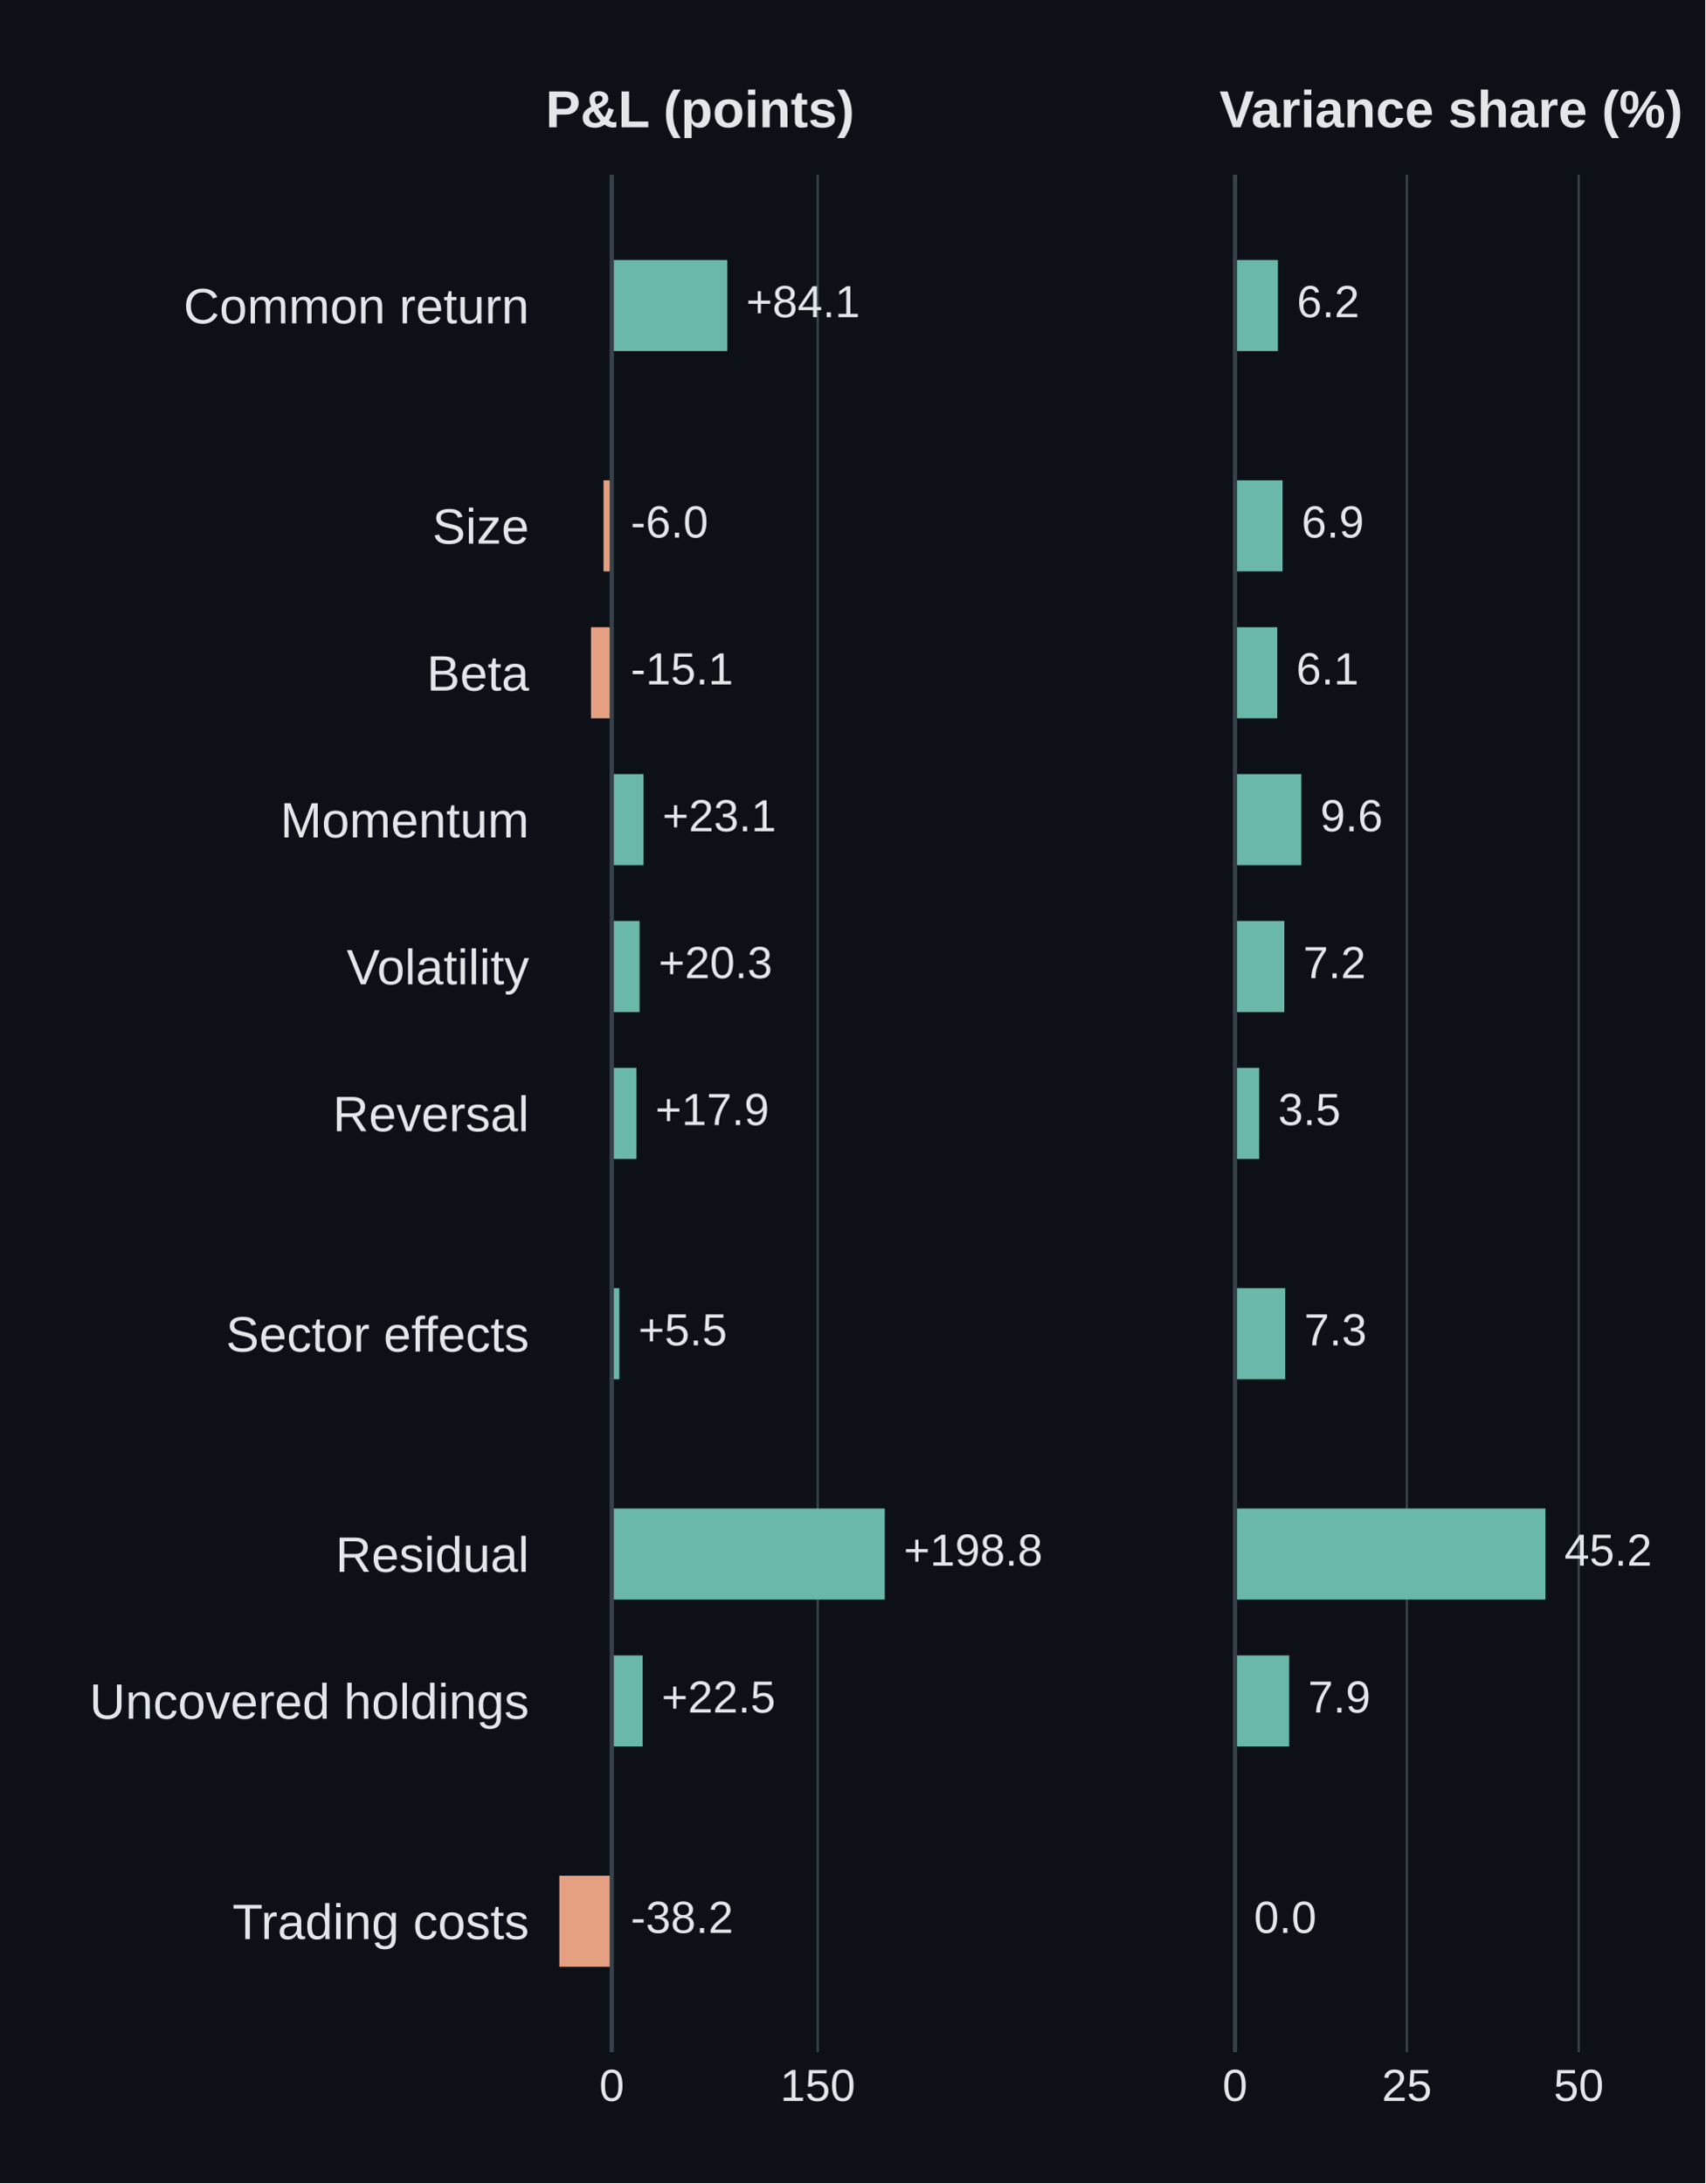
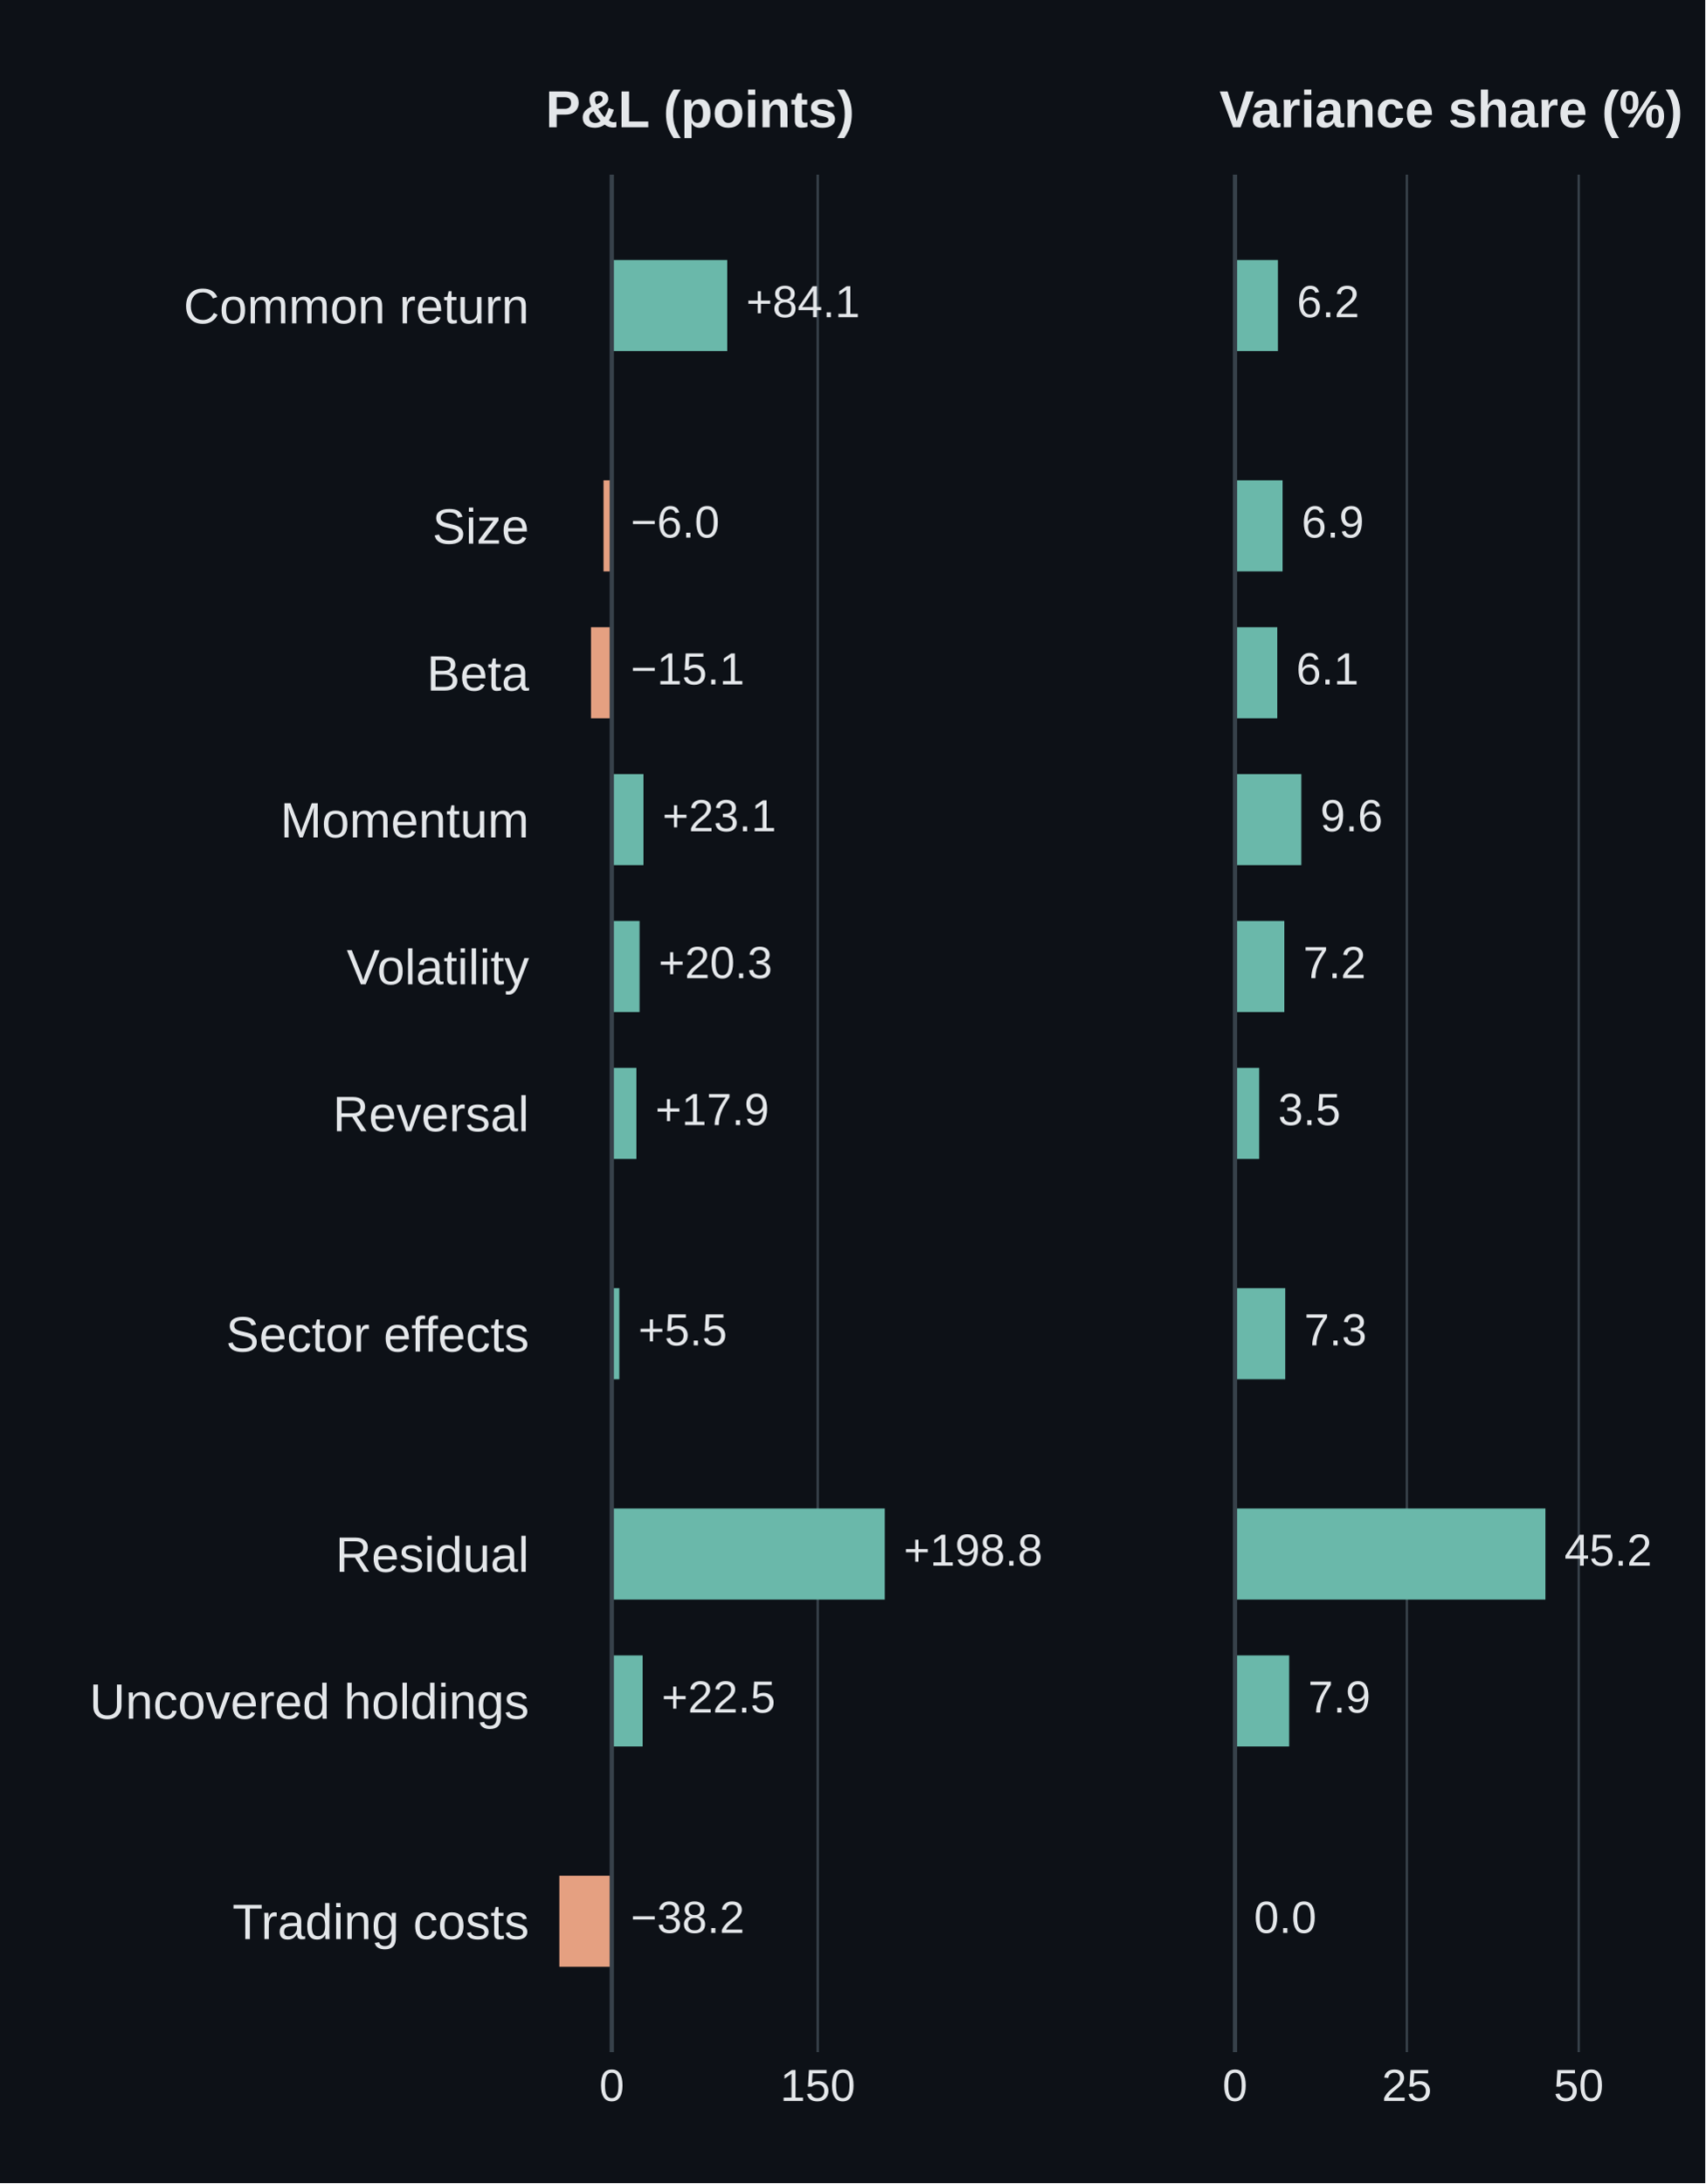
<svg xmlns="http://www.w3.org/2000/svg" width="360pt" height="460.8pt" viewBox="0 0 360 460.8" version="1.1">
  <defs>
    <style type="text/css">*{stroke-linejoin: round; stroke-linecap: butt}</style>
  </defs>
  <g id="figure_1">
    <g id="patch_1">
      <path d="M 0 460.8 L 360 460.8 L 360 0 L 0 0 z " style="fill: #0d1117" />
    </g>
    <g id="axes_1">
      <g id="patch_2">
        <path d="M 115.2 433.152 L 206.965 433.152 L 206.965 36.864 L 115.2 36.864 z " style="fill: #0d1117" />
      </g>
      <g id="matplotlib.axis_1">
        <g id="xtick_1">
          <g id="line2d_1">
            <path d="M 129.152 433.152 L 129.152 36.864 " clip-path="url(#p459f32c716)" style="fill: none; stroke: #37414a; stroke-width: 0.5; stroke-linecap: square" />
          </g>
          <g id="line2d_2" />
          <g id="text_1">
            <text style="font-size: 9.5px; font-family: 'Arial', 'DejaVu Sans', sans-serif; text-anchor: middle; fill: #e4e7ea" x="129.152" y="443.452" transform="rotate(-0 129.152 443.4519)">0</text>
          </g>
        </g>
        <g id="xtick_2">
          <g id="line2d_3">
            <path d="M 172.639 433.152 L 172.639 36.864 " clip-path="url(#p459f32c716)" style="fill: none; stroke: #37414a; stroke-width: 0.5; stroke-linecap: square" />
          </g>
          <g id="line2d_4" />
          <g id="text_2">
            <text style="font-size: 9.5px; font-family: 'Arial', 'DejaVu Sans', sans-serif; text-anchor: middle; fill: #e4e7ea" x="172.639" y="443.452" transform="rotate(-0 172.6386 443.4519)">150</text>
          </g>
        </g>
      </g>
      <g id="matplotlib.axis_2">
        <g id="ytick_1">
          <g id="line2d_5" />
          <g id="text_3">
            <text style="font-size: 10.5px; font-family: 'Arial', 'DejaVu Sans', sans-serif; text-anchor: end; fill: #e4e7ea" x="111.7" y="68.246" transform="rotate(-0 111.7 68.24606)">Common return</text>
          </g>
        </g>
        <g id="ytick_2">
          <g id="line2d_6" />
          <g id="text_4">
            <text style="font-size: 10.5px; font-family: 'Arial', 'DejaVu Sans', sans-serif; text-anchor: end; fill: #e4e7ea" x="111.7" y="114.751" transform="rotate(-0 111.7 114.7515)">Size</text>
          </g>
        </g>
        <g id="ytick_3">
          <g id="line2d_7" />
          <g id="text_5">
            <text style="font-size: 10.5px; font-family: 'Arial', 'DejaVu Sans', sans-serif; text-anchor: end; fill: #e4e7ea" x="111.7" y="145.755" transform="rotate(-0 111.7 145.7551)">Beta</text>
          </g>
        </g>
        <g id="ytick_4">
          <g id="line2d_8" />
          <g id="text_6">
            <text style="font-size: 10.5px; font-family: 'Arial', 'DejaVu Sans', sans-serif; text-anchor: end; fill: #e4e7ea" x="111.7" y="176.759" transform="rotate(-0 111.7 176.7587)">Momentum</text>
          </g>
        </g>
        <g id="ytick_5">
          <g id="line2d_9" />
          <g id="text_7">
            <text style="font-size: 10.5px; font-family: 'Arial', 'DejaVu Sans', sans-serif; text-anchor: end; fill: #e4e7ea" x="111.7" y="207.762" transform="rotate(-0 111.7 207.7623)">Volatility</text>
          </g>
        </g>
        <g id="ytick_6">
          <g id="line2d_10" />
          <g id="text_8">
            <text style="font-size: 10.5px; font-family: 'Arial', 'DejaVu Sans', sans-serif; text-anchor: end; fill: #e4e7ea" x="111.7" y="238.766" transform="rotate(-0 111.7 238.7659)">Reversal</text>
          </g>
        </g>
        <g id="ytick_7">
          <g id="line2d_11" />
          <g id="text_9">
            <text style="font-size: 10.5px; font-family: 'Arial', 'DejaVu Sans', sans-serif; text-anchor: end; fill: #e4e7ea" x="111.7" y="285.271" transform="rotate(-0 111.7 285.2713)">Sector effects</text>
          </g>
        </g>
        <g id="ytick_8">
          <g id="line2d_12" />
          <g id="text_10">
            <text style="font-size: 10.5px; font-family: 'Arial', 'DejaVu Sans', sans-serif; text-anchor: end; fill: #e4e7ea" x="111.7" y="331.777" transform="rotate(-0 111.7 331.7766)">Residual</text>
          </g>
        </g>
        <g id="ytick_9">
          <g id="line2d_13" />
          <g id="text_11">
            <text style="font-size: 10.5px; font-family: 'Arial', 'DejaVu Sans', sans-serif; text-anchor: end; fill: #e4e7ea" x="111.7" y="362.78" transform="rotate(-0 111.7 362.7802)">Uncovered holdings</text>
          </g>
        </g>
        <g id="ytick_10">
          <g id="line2d_14" />
          <g id="text_12">
            <text style="font-size: 10.5px; font-family: 'Arial', 'DejaVu Sans', sans-serif; text-anchor: end; fill: #e4e7ea" x="111.7" y="409.286" transform="rotate(-0 111.7 409.2856)">Trading costs</text>
          </g>
        </g>
      </g>
      <g id="patch_3">
        <path d="M 129.152 54.877 L 153.532 54.877 L 153.532 74.099 L 129.152 74.099 z " clip-path="url(#p459f32c716)" style="fill: #6ab8aa" />
      </g>
      <g id="patch_4">
        <path d="M 129.152 101.382 L 127.415 101.382 L 127.415 120.605 L 129.152 120.605 z " clip-path="url(#p459f32c716)" style="fill: #e5a081" />
      </g>
      <g id="patch_5">
        <path d="M 129.152 132.386 L 124.765 132.386 L 124.765 151.608 L 129.152 151.608 z " clip-path="url(#p459f32c716)" style="fill: #e5a081" />
      </g>
      <g id="patch_6">
        <path d="M 129.152 163.39 L 135.849 163.39 L 135.849 182.612 L 129.152 182.612 z " clip-path="url(#p459f32c716)" style="fill: #6ab8aa" />
      </g>
      <g id="patch_7">
        <path d="M 129.152 194.393 L 135.026 194.393 L 135.026 213.616 L 129.152 213.616 z " clip-path="url(#p459f32c716)" style="fill: #6ab8aa" />
      </g>
      <g id="patch_8">
        <path d="M 129.152 225.397 L 134.354 225.397 L 134.354 244.619 L 129.152 244.619 z " clip-path="url(#p459f32c716)" style="fill: #6ab8aa" />
      </g>
      <g id="patch_9">
        <path d="M 129.152 271.902 L 130.751 271.902 L 130.751 291.125 L 129.152 291.125 z " clip-path="url(#p459f32c716)" style="fill: #6ab8aa" />
      </g>
      <g id="patch_10">
        <path d="M 129.152 318.408 L 186.791 318.408 L 186.791 337.63 L 129.152 337.63 z " clip-path="url(#p459f32c716)" style="fill: #6ab8aa" />
      </g>
      <g id="patch_11">
        <path d="M 129.152 349.411 L 135.673 349.411 L 135.673 368.634 L 129.152 368.634 z " clip-path="url(#p459f32c716)" style="fill: #6ab8aa" />
      </g>
      <g id="patch_12">
        <path d="M 129.152 395.917 L 118.082 395.917 L 118.082 415.139 L 129.152 415.139 z " clip-path="url(#p459f32c716)" style="fill: #e5a081" />
      </g>
      <g id="line2d_15">
        <path d="M 129.152 433.152 L 129.152 36.864 " clip-path="url(#p459f32c716)" style="fill: none; stroke: #37414a; stroke-width: 0.9; stroke-linecap: square" />
      </g>
      <g id="text_13">
        <text style="font-size: 9.5px; font-family: 'Arial', 'DejaVu Sans', sans-serif; text-anchor: start; fill: #e4e7ea" x="157.532" y="66.944" transform="rotate(-0 157.5316 66.9441)">+84.1</text>
      </g>
      <g id="text_14">
-         <text style="font-size: 9.5px; font-family: 'Arial', 'DejaVu Sans', sans-serif; text-anchor: start; fill: #e4e7ea" x="133.152" y="113.45" transform="rotate(-0 133.152 113.4495)">-6.0</text>
+         <text style="font-size: 9.5px; font-family: 'Arial', 'DejaVu Sans', sans-serif; text-anchor: start; fill: #e4e7ea" x="133.152" y="113.45" transform="rotate(-0 133.152 113.4495)">−6.0</text>
      </g>
      <g id="text_15">
-         <text style="font-size: 9.5px; font-family: 'Arial', 'DejaVu Sans', sans-serif; text-anchor: start; fill: #e4e7ea" x="133.152" y="144.453" transform="rotate(-0 133.152 144.4531)">-15.1</text>
+         <text style="font-size: 9.5px; font-family: 'Arial', 'DejaVu Sans', sans-serif; text-anchor: start; fill: #e4e7ea" x="133.152" y="144.453" transform="rotate(-0 133.152 144.4531)">−15.1</text>
      </g>
      <g id="text_16">
        <text style="font-size: 9.5px; font-family: 'Arial', 'DejaVu Sans', sans-serif; text-anchor: start; fill: #e4e7ea" x="139.849" y="175.457" transform="rotate(-0 139.8487 175.4567)">+23.1</text>
      </g>
      <g id="text_17">
        <text style="font-size: 9.5px; font-family: 'Arial', 'DejaVu Sans', sans-serif; text-anchor: start; fill: #e4e7ea" x="139.026" y="206.46" transform="rotate(-0 139.0264 206.4603)">+20.3</text>
      </g>
      <g id="text_18">
        <text style="font-size: 9.5px; font-family: 'Arial', 'DejaVu Sans', sans-serif; text-anchor: start; fill: #e4e7ea" x="138.354" y="237.464" transform="rotate(-0 138.3544 237.4639)">+17.9</text>
      </g>
      <g id="text_19">
        <text style="font-size: 9.5px; font-family: 'Arial', 'DejaVu Sans', sans-serif; text-anchor: start; fill: #e4e7ea" x="134.751" y="283.969" transform="rotate(-0 134.7508 283.9693)">+5.5</text>
      </g>
      <g id="text_20">
        <text style="font-size: 9.5px; font-family: 'Arial', 'DejaVu Sans', sans-serif; text-anchor: start; fill: #e4e7ea" x="190.791" y="330.475" transform="rotate(-0 190.7911 330.4747)">+198.8</text>
      </g>
      <g id="text_21">
        <text style="font-size: 9.5px; font-family: 'Arial', 'DejaVu Sans', sans-serif; text-anchor: start; fill: #e4e7ea" x="139.673" y="361.478" transform="rotate(-0 139.6732 361.4783)">+22.5</text>
      </g>
      <g id="text_22">
-         <text style="font-size: 9.5px; font-family: 'Arial', 'DejaVu Sans', sans-serif; text-anchor: start; fill: #e4e7ea" x="133.152" y="407.984" transform="rotate(-0 133.152 407.9837)">-38.2</text>
+         <text style="font-size: 9.5px; font-family: 'Arial', 'DejaVu Sans', sans-serif; text-anchor: start; fill: #e4e7ea" x="133.152" y="407.984" transform="rotate(-0 133.152 407.9837)">−38.2</text>
      </g>
      <g id="text_23">
        <text style="font-weight: 600; font-size: 11px; font-family: 'Arial', 'DejaVu Sans', sans-serif; text-anchor: start; fill: #e4e7ea" x="115.2" y="26.864" transform="rotate(-0 115.2 26.864)">P&amp;L (points)</text>
      </g>
    </g>
    <g id="axes_2">
      <g id="patch_13">
        <path d="M 257.435 433.152 L 349.2 433.152 L 349.2 36.864 L 257.435 36.864 z " style="fill: #0d1117" />
      </g>
      <g id="matplotlib.axis_3">
        <g id="xtick_3">
          <g id="line2d_16">
            <path d="M 260.729 433.152 L 260.729 36.864 " clip-path="url(#p2e0dddd1ca)" style="fill: none; stroke: #37414a; stroke-width: 0.5; stroke-linecap: square" />
          </g>
          <g id="line2d_17" />
          <g id="text_24">
            <text style="font-size: 9.5px; font-family: 'Arial', 'DejaVu Sans', sans-serif; text-anchor: middle; fill: #e4e7ea" x="260.729" y="443.452" transform="rotate(-0 260.7291 443.4519)">0</text>
          </g>
        </g>
        <g id="xtick_4">
          <g id="line2d_18">
            <path d="M 297.008 433.152 L 297.008 36.864 " clip-path="url(#p2e0dddd1ca)" style="fill: none; stroke: #37414a; stroke-width: 0.5; stroke-linecap: square" />
          </g>
          <g id="line2d_19" />
          <g id="text_25">
            <text style="font-size: 9.5px; font-family: 'Arial', 'DejaVu Sans', sans-serif; text-anchor: middle; fill: #e4e7ea" x="297.008" y="443.452" transform="rotate(-0 297.0083 443.4519)">25</text>
          </g>
        </g>
        <g id="xtick_5">
          <g id="line2d_20">
            <path d="M 333.287 433.152 L 333.287 36.864 " clip-path="url(#p2e0dddd1ca)" style="fill: none; stroke: #37414a; stroke-width: 0.5; stroke-linecap: square" />
          </g>
          <g id="line2d_21" />
          <g id="text_26">
            <text style="font-size: 9.5px; font-family: 'Arial', 'DejaVu Sans', sans-serif; text-anchor: middle; fill: #e4e7ea" x="333.287" y="443.452" transform="rotate(-0 333.2875 443.4519)">50</text>
          </g>
        </g>
      </g>
      <g id="matplotlib.axis_4">
        <g id="ytick_11">
          <g id="line2d_22" />
        </g>
        <g id="ytick_12">
          <g id="line2d_23" />
        </g>
        <g id="ytick_13">
          <g id="line2d_24" />
        </g>
        <g id="ytick_14">
          <g id="line2d_25" />
        </g>
        <g id="ytick_15">
          <g id="line2d_26" />
        </g>
        <g id="ytick_16">
          <g id="line2d_27" />
        </g>
        <g id="ytick_17">
          <g id="line2d_28" />
        </g>
        <g id="ytick_18">
          <g id="line2d_29" />
        </g>
        <g id="ytick_19">
          <g id="line2d_30" />
        </g>
        <g id="ytick_20">
          <g id="line2d_31" />
        </g>
      </g>
      <g id="patch_14">
        <path d="M 260.729 54.877 L 269.792 54.877 L 269.792 74.099 L 260.729 74.099 z " clip-path="url(#p2e0dddd1ca)" style="fill: #6ab8aa" />
      </g>
      <g id="patch_15">
        <path d="M 260.729 101.382 L 270.773 101.382 L 270.773 120.605 L 260.729 120.605 z " clip-path="url(#p2e0dddd1ca)" style="fill: #6ab8aa" />
      </g>
      <g id="patch_16">
        <path d="M 260.729 132.386 L 269.651 132.386 L 269.651 151.608 L 260.729 151.608 z " clip-path="url(#p2e0dddd1ca)" style="fill: #6ab8aa" />
      </g>
      <g id="patch_17">
        <path d="M 260.729 163.39 L 274.73 163.39 L 274.73 182.612 L 260.729 182.612 z " clip-path="url(#p2e0dddd1ca)" style="fill: #6ab8aa" />
      </g>
      <g id="patch_18">
        <path d="M 260.729 194.393 L 271.145 194.393 L 271.145 213.616 L 260.729 213.616 z " clip-path="url(#p2e0dddd1ca)" style="fill: #6ab8aa" />
      </g>
      <g id="patch_19">
        <path d="M 260.729 225.397 L 265.836 225.397 L 265.836 244.619 L 260.729 244.619 z " clip-path="url(#p2e0dddd1ca)" style="fill: #6ab8aa" />
      </g>
      <g id="patch_20">
        <path d="M 260.729 271.902 L 271.343 271.902 L 271.343 291.125 L 260.729 291.125 z " clip-path="url(#p2e0dddd1ca)" style="fill: #6ab8aa" />
      </g>
      <g id="patch_21">
        <path d="M 260.729 318.408 L 326.263 318.408 L 326.263 337.63 L 260.729 337.63 z " clip-path="url(#p2e0dddd1ca)" style="fill: #6ab8aa" />
      </g>
      <g id="patch_22">
        <path d="M 260.729 349.411 L 272.163 349.411 L 272.163 368.634 L 260.729 368.634 z " clip-path="url(#p2e0dddd1ca)" style="fill: #6ab8aa" />
      </g>
      <g id="patch_23">
        <path d="M 260.729 395.917 L 260.712 395.917 L 260.712 415.139 L 260.729 415.139 z " clip-path="url(#p2e0dddd1ca)" style="fill: #e5a081" />
      </g>
      <g id="line2d_32">
        <path d="M 260.729 433.152 L 260.729 36.864 " clip-path="url(#p2e0dddd1ca)" style="fill: none; stroke: #37414a; stroke-width: 0.9; stroke-linecap: square" />
      </g>
      <g id="text_27">
        <text style="font-size: 9.5px; font-family: 'Arial', 'DejaVu Sans', sans-serif; text-anchor: start; fill: #e4e7ea" x="273.792" y="66.944" transform="rotate(-0 273.7915 66.9441)">6.2</text>
      </g>
      <g id="text_28">
        <text style="font-size: 9.5px; font-family: 'Arial', 'DejaVu Sans', sans-serif; text-anchor: start; fill: #e4e7ea" x="274.773" y="113.45" transform="rotate(-0 274.7731 113.4495)">6.9</text>
      </g>
      <g id="text_29">
        <text style="font-size: 9.5px; font-family: 'Arial', 'DejaVu Sans', sans-serif; text-anchor: start; fill: #e4e7ea" x="273.651" y="144.453" transform="rotate(-0 273.6509 144.4531)">6.1</text>
      </g>
      <g id="text_30">
        <text style="font-size: 9.5px; font-family: 'Arial', 'DejaVu Sans', sans-serif; text-anchor: start; fill: #e4e7ea" x="278.73" y="175.457" transform="rotate(-0 278.7301 175.4567)">9.6</text>
      </g>
      <g id="text_31">
        <text style="font-size: 9.5px; font-family: 'Arial', 'DejaVu Sans', sans-serif; text-anchor: start; fill: #e4e7ea" x="275.145" y="206.46" transform="rotate(-0 275.1446 206.4603)">7.2</text>
      </g>
      <g id="text_32">
        <text style="font-size: 9.5px; font-family: 'Arial', 'DejaVu Sans', sans-serif; text-anchor: start; fill: #e4e7ea" x="269.836" y="237.464" transform="rotate(-0 269.8364 237.4639)">3.5</text>
      </g>
      <g id="text_33">
        <text style="font-size: 9.5px; font-family: 'Arial', 'DejaVu Sans', sans-serif; text-anchor: start; fill: #e4e7ea" x="275.343" y="283.969" transform="rotate(-0 275.343 283.9693)">7.3</text>
      </g>
      <g id="text_34">
        <text style="font-size: 9.5px; font-family: 'Arial', 'DejaVu Sans', sans-serif; text-anchor: start; fill: #e4e7ea" x="330.263" y="330.475" transform="rotate(-0 330.2631 330.4747)">45.2</text>
      </g>
      <g id="text_35">
        <text style="font-size: 9.5px; font-family: 'Arial', 'DejaVu Sans', sans-serif; text-anchor: start; fill: #e4e7ea" x="276.163" y="361.478" transform="rotate(-0 276.1633 361.4783)">7.9</text>
      </g>
      <g id="text_36">
        <text style="font-size: 9.5px; font-family: 'Arial', 'DejaVu Sans', sans-serif; text-anchor: start; fill: #e4e7ea" x="264.729" y="407.984" transform="rotate(-0 264.7291 407.9837)">0.0</text>
      </g>
      <g id="text_37">
        <text style="font-weight: 600; font-size: 11px; font-family: 'Arial', 'DejaVu Sans', sans-serif; text-anchor: start; fill: #e4e7ea" x="257.435" y="26.864" transform="rotate(-0 257.4353 26.864)">Variance share (%)</text>
      </g>
    </g>
  </g>
  <defs>
    <clipPath id="p459f32c716">
      <rect x="115.2" y="36.864" width="91.765" height="396.288" />
    </clipPath>
    <clipPath id="p2e0dddd1ca">
      <rect x="257.435" y="36.864" width="91.765" height="396.288" />
    </clipPath>
  </defs>
</svg>
